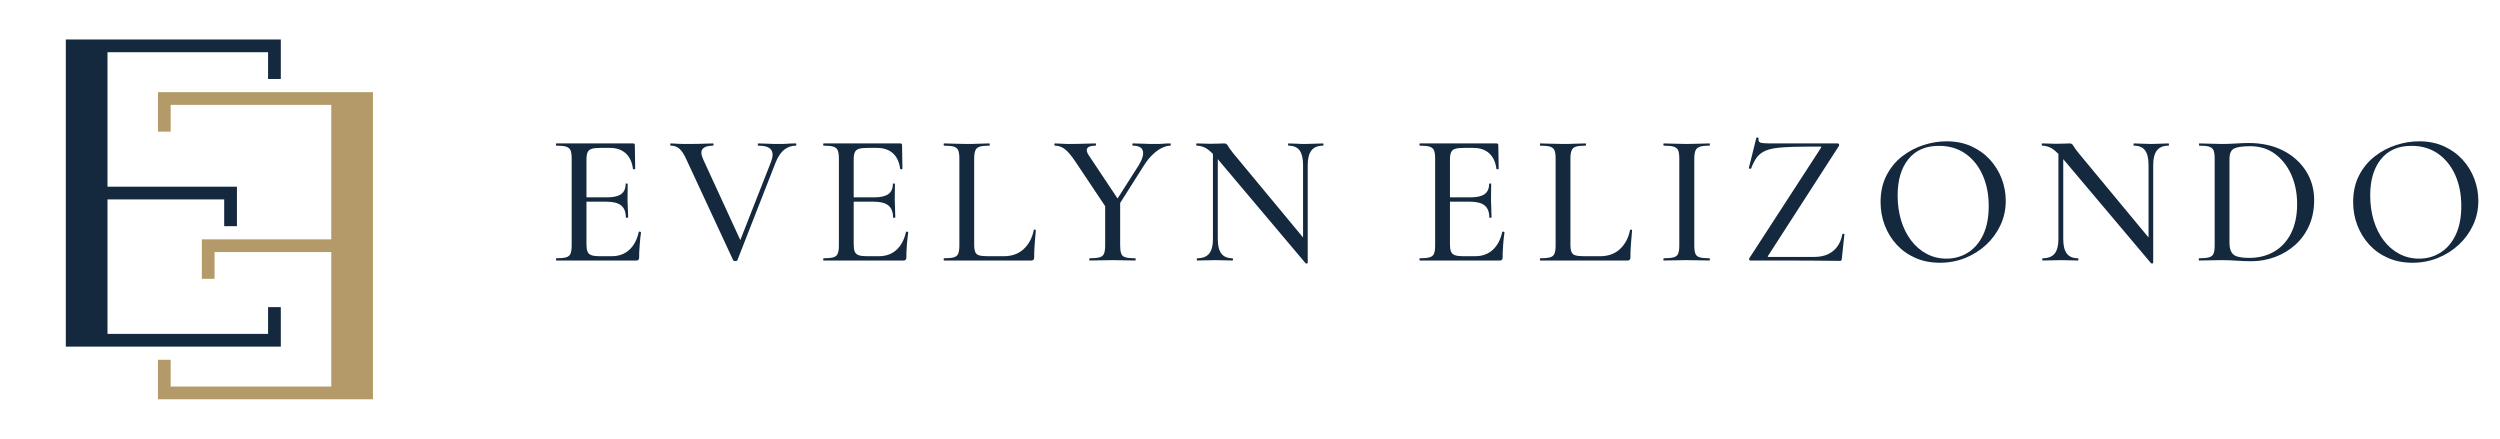
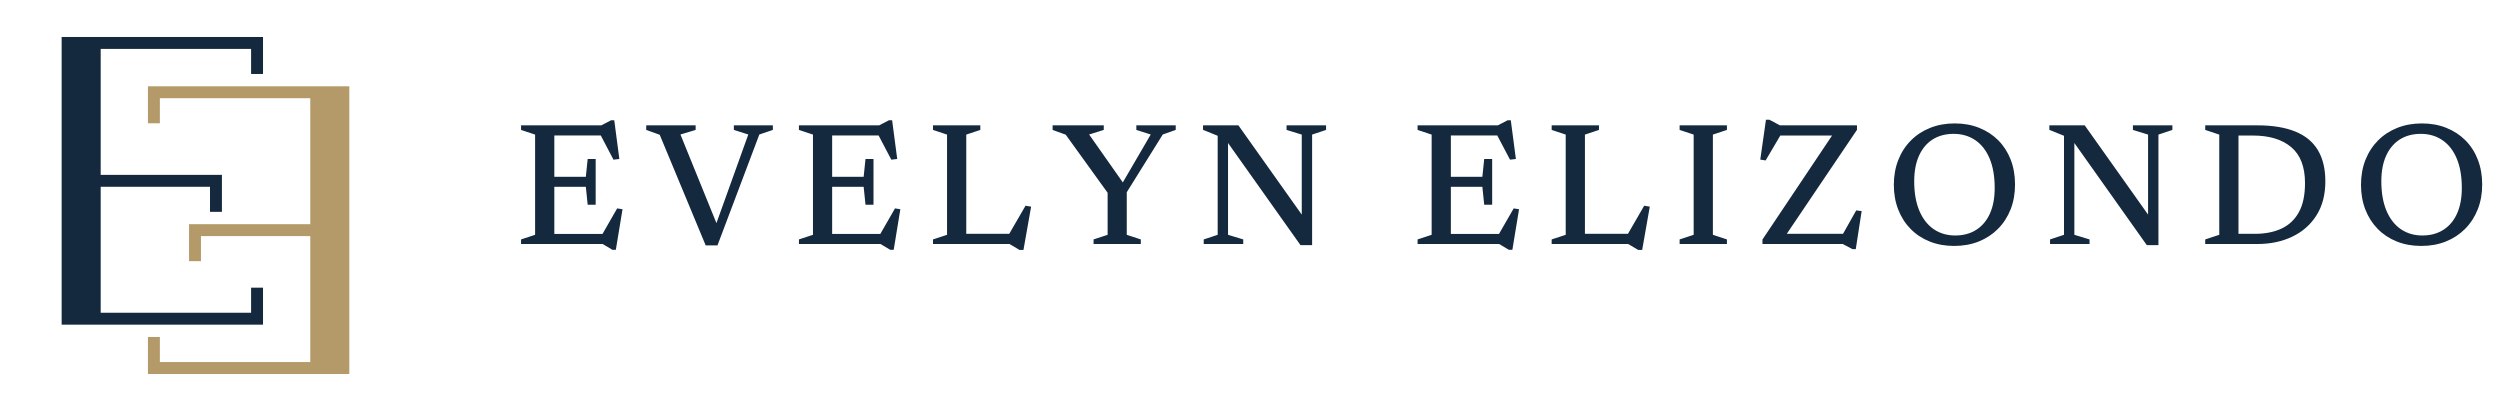
- <svg xmlns="http://www.w3.org/2000/svg" viewBox="0 0 547 96" width="547" height="96" role="img" aria-label="Evelyn Elizondo">
+ <svg xmlns="http://www.w3.org/2000/svg" viewBox="0 0 584 96" width="584" height="96" role="img" aria-label="Evelyn Elizondo">
  <g transform="translate(0 0) scale(0.96)">
    <path fill="#14283e" d="M15 9H24.5V79H15ZM24.5 9H64V11.9H24.5ZM61.1 9H64V18H61.1ZM24.5 42.55H54V45.45H24.5ZM51.1 42.55H54V51.55H51.1ZM24.5 76.1H64V79H24.5ZM61.1 70H64V79H61.1Z" />
    <path fill="#b49a68" d="M75.5 21H85V91H75.5ZM36 21H75.5V23.9H36ZM36 21H38.9V30H36ZM46 54.55H75.5V57.45H46ZM46 54.55H48.9V63.55H46ZM36 88.1H75.5V91H36ZM36 82H38.9V91H36Z" />
  </g>
-   <path fill="#14283e" d="M139.23 57L139.23 57L121.76 57Q121.64 57 121.64 56.75Q121.64 56.51 121.76 56.51L121.76 56.51Q123.16 56.51 123.87 56.30Q124.59 56.10 124.84 55.48Q125.08 54.87 125.08 53.68L125.08 53.68L125.08 34.70Q125.08 33.51 124.84 32.91Q124.59 32.32 123.87 32.09Q123.16 31.87 121.76 31.87L121.76 31.87Q121.64 31.87 121.64 31.62Q121.64 31.38 121.76 31.38L121.76 31.38L138.49 31.38Q138.90 31.38 138.90 31.74L138.90 31.74L138.98 36.91Q138.98 37.03 138.76 37.05Q138.53 37.07 138.49 36.95L138.49 36.95Q138.20 34.70 136.89 33.53Q135.58 32.36 133.45 32.36L133.45 32.36L131.36 32.36Q130.13 32.36 129.47 32.56Q128.81 32.77 128.57 33.32Q128.32 33.88 128.32 34.86L128.32 34.86L128.32 43.18L132.83 43.18Q134.92 43.18 135.91 42.47Q136.89 41.75 136.89 40.23L136.89 40.23Q136.89 40.15 137.12 40.15Q137.34 40.15 137.34 40.23L137.34 40.23Q137.34 41.50 137.32 42.20Q137.30 42.90 137.30 43.67L137.30 43.67Q137.30 44.62 137.36 45.56Q137.43 46.50 137.43 47.57L137.43 47.57Q137.43 47.65 137.18 47.65Q136.93 47.65 136.93 47.57L136.93 47.57Q136.93 45.81 135.93 44.97Q134.92 44.13 132.71 44.13L132.71 44.13L128.32 44.13L128.32 53.52Q128.32 54.50 128.55 55.05Q128.77 55.61 129.39 55.83Q130.00 56.06 131.11 56.06L131.11 56.06L133.82 56.06Q136.15 56.06 137.67 54.68Q139.19 53.31 139.76 50.77L139.76 50.77Q139.76 50.73 139.76 50.73L139.76 50.73Q139.80 50.64 140.01 50.69L140.01 50.69Q140.25 50.73 140.25 50.85L140.25 50.85Q140.09 51.96 139.97 53.52Q139.84 55.07 139.84 56.38L139.84 56.38Q139.84 57 139.23 57ZM174.12 31.38L174.12 31.38Q174.24 31.38 174.24 31.62Q174.24 31.87 174.12 31.87L174.12 31.87Q172.73 31.87 171.60 32.75Q170.47 33.63 169.69 35.60L169.69 35.60L161.33 56.96Q161.29 57.12 160.90 57.12Q160.51 57.12 160.43 56.96L160.43 56.96L150.13 34.78Q149.44 33.26 148.68 32.56Q147.92 31.87 146.77 31.87L146.77 31.87Q146.65 31.87 146.65 31.62Q146.65 31.38 146.77 31.38L146.77 31.38Q147.31 31.38 147.76 31.42Q148.21 31.46 148.74 31.48Q149.27 31.50 150.05 31.50L150.05 31.50Q151.61 31.50 152.72 31.48Q153.82 31.46 154.60 31.42Q155.38 31.38 156.00 31.38L156.00 31.38Q156.12 31.38 156.12 31.62Q156.12 31.87 156.00 31.87L156.00 31.87Q154.36 31.87 153.74 32.58Q153.13 33.30 153.87 34.90L153.87 34.90L161.98 52.53L168.71 35.39Q169.36 33.71 168.73 32.79Q168.09 31.87 165.92 31.87L165.92 31.87Q165.80 31.87 165.80 31.62Q165.80 31.38 165.92 31.38L165.92 31.38Q166.99 31.38 167.95 31.44Q168.91 31.50 170.47 31.50L170.47 31.50Q171.66 31.50 172.38 31.44Q173.09 31.38 174.12 31.38ZM197.69 57L197.69 57L180.23 57Q180.11 57 180.11 56.75Q180.11 56.51 180.23 56.51L180.23 56.51Q181.62 56.51 182.34 56.30Q183.06 56.10 183.30 55.48Q183.55 54.87 183.55 53.68L183.55 53.68L183.55 34.70Q183.55 33.51 183.30 32.91Q183.06 32.32 182.34 32.09Q181.62 31.87 180.23 31.87L180.23 31.87Q180.11 31.87 180.11 31.62Q180.11 31.38 180.23 31.38L180.23 31.38L196.96 31.38Q197.37 31.38 197.37 31.74L197.37 31.74L197.45 36.91Q197.45 37.03 197.22 37.05Q197.00 37.07 196.96 36.95L196.96 36.95Q196.67 34.70 195.36 33.53Q194.05 32.36 191.91 32.36L191.91 32.36L189.82 32.36Q188.59 32.36 187.94 32.56Q187.28 32.77 187.03 33.32Q186.79 33.88 186.79 34.86L186.79 34.86L186.79 43.18L191.30 43.18Q193.39 43.18 194.37 42.47Q195.36 41.75 195.36 40.23L195.36 40.23Q195.36 40.15 195.58 40.15Q195.81 40.15 195.81 40.23L195.81 40.23Q195.81 41.50 195.79 42.20Q195.77 42.90 195.77 43.67L195.77 43.67Q195.77 44.62 195.83 45.56Q195.89 46.50 195.89 47.57L195.89 47.57Q195.89 47.65 195.65 47.65Q195.40 47.65 195.40 47.57L195.40 47.57Q195.40 45.81 194.39 44.97Q193.39 44.13 191.18 44.13L191.18 44.13L186.79 44.13L186.79 53.52Q186.79 54.50 187.01 55.05Q187.24 55.61 187.86 55.83Q188.47 56.06 189.58 56.06L189.58 56.06L192.28 56.06Q194.62 56.06 196.14 54.68Q197.65 53.31 198.23 50.77L198.23 50.77Q198.23 50.73 198.23 50.73L198.23 50.73Q198.27 50.64 198.47 50.69L198.47 50.69Q198.72 50.73 198.72 50.85L198.72 50.85Q198.56 51.96 198.43 53.52Q198.31 55.07 198.31 56.38L198.31 56.38Q198.31 57 197.69 57ZM213.15 34.74L213.15 34.74L213.15 53.52Q213.15 54.58 213.38 55.13Q213.60 55.69 214.24 55.87Q214.87 56.06 216.15 56.06L216.15 56.06L219.63 56.06Q222.30 56.06 223.98 54.50Q225.66 52.94 226.19 50.36L226.19 50.36Q226.19 50.32 226.19 50.32L226.19 50.32Q226.23 50.23 226.44 50.23L226.44 50.23Q226.64 50.28 226.64 50.40L226.64 50.40Q226.52 51.59 226.40 53.27Q226.27 54.95 226.27 56.38L226.27 56.38Q226.27 57 225.66 57L225.66 57L206.55 57Q206.47 57 206.47 56.75Q206.47 56.51 206.55 56.51L206.55 56.51Q207.99 56.51 208.70 56.30Q209.42 56.10 209.67 55.48Q209.91 54.87 209.91 53.68L209.91 53.68L209.91 34.70Q209.91 33.51 209.67 32.91Q209.42 32.32 208.70 32.09Q207.99 31.87 206.55 31.87L206.55 31.87Q206.47 31.87 206.47 31.62Q206.47 31.38 206.55 31.38L206.55 31.38Q207.53 31.38 208.83 31.44Q210.12 31.50 211.51 31.50L211.51 31.50Q212.99 31.50 214.24 31.44Q215.49 31.38 216.47 31.38L216.47 31.38Q216.56 31.38 216.56 31.62Q216.56 31.87 216.47 31.87L216.47 31.87Q215.04 31.87 214.34 32.09Q213.64 32.32 213.40 32.93Q213.15 33.55 213.15 34.74ZM238.24 34.00L244.52 43.43L249.15 36.17Q250.38 34.12 250.05 32.99Q249.72 31.87 247.88 31.87L247.88 31.87Q247.76 31.87 247.76 31.62Q247.76 31.38 247.88 31.38L247.88 31.38Q249.07 31.38 250.11 31.44Q251.16 31.50 252.88 31.50L252.88 31.50Q253.91 31.50 254.54 31.44Q255.18 31.38 256.08 31.38L256.08 31.38Q256.16 31.38 256.16 31.62Q256.16 31.87 256.08 31.87L256.08 31.87Q255.18 31.87 254.11 32.42Q253.05 32.97 252.04 33.98Q251.04 34.98 250.18 36.38L250.18 36.38L245.09 44.41L245.09 53.68Q245.09 54.87 245.32 55.48Q245.54 56.10 246.24 56.30Q246.94 56.51 248.37 56.51L248.37 56.51Q248.49 56.51 248.49 56.75Q248.49 57 248.37 57L248.37 57Q247.39 57 246.14 56.96Q244.89 56.92 243.41 56.92L243.41 56.92Q242.02 56.92 240.72 56.96Q239.43 57 238.45 57L238.45 57Q238.33 57 238.33 56.75Q238.33 56.51 238.45 56.51L238.45 56.51Q239.88 56.51 240.60 56.30Q241.32 56.10 241.56 55.48Q241.81 54.87 241.81 53.68L241.81 53.68L241.81 45.11L235.29 35.35Q233.94 33.34 232.96 32.61Q231.97 31.87 230.82 31.87L230.82 31.87Q230.70 31.87 230.70 31.62Q230.70 31.38 230.82 31.38L230.82 31.38Q231.48 31.38 232.22 31.44Q232.96 31.50 233.61 31.50L233.61 31.50Q234.76 31.50 235.87 31.48Q236.97 31.46 237.98 31.42Q238.98 31.38 239.72 31.38L239.72 31.38Q239.80 31.38 239.80 31.62Q239.80 31.87 239.72 31.87L239.72 31.87Q238.24 31.87 237.90 32.44Q237.55 33.02 238.24 34.00L238.24 34.00ZM265.39 52.33L265.39 52.33L265.39 33.67Q264.57 32.85 263.91 32.44L263.91 32.44Q262.84 31.87 261.82 31.87L261.82 31.87Q261.74 31.87 261.74 31.62Q261.74 31.38 261.82 31.38L261.82 31.38Q262.60 31.38 263.38 31.42Q264.16 31.46 264.81 31.46L264.81 31.46Q265.80 31.46 266.62 31.42Q267.44 31.38 267.85 31.38L267.85 31.38Q268.38 31.38 268.63 31.85Q268.87 32.32 269.81 33.51L269.81 33.51L285.11 51.96L285.11 36.09Q285.11 33.96 284.35 32.91Q283.59 31.87 281.91 31.87L281.91 31.87Q281.83 31.87 281.83 31.62Q281.83 31.38 281.91 31.38L281.91 31.38Q282.77 31.38 283.67 31.44Q284.57 31.50 285.64 31.50L285.64 31.50Q286.67 31.50 287.65 31.44Q288.63 31.38 289.49 31.38L289.49 31.38Q289.58 31.38 289.58 31.62Q289.58 31.87 289.49 31.87L289.49 31.87Q287.77 31.87 286.95 32.91Q286.13 33.96 286.13 36.09L286.13 36.09L286.13 57.53Q286.13 57.62 285.95 57.64Q285.76 57.66 285.68 57.62L285.68 57.62L266.45 34.82L266.45 52.33Q266.45 54.46 267.23 55.48Q268.01 56.51 269.69 56.51L269.69 56.51Q269.77 56.51 269.77 56.75Q269.77 57 269.69 57L269.69 57Q268.83 57 267.95 56.96Q267.07 56.92 265.96 56.92L265.96 56.92Q264.89 56.92 263.87 56.96Q262.84 57 261.94 57L261.94 57Q261.86 57 261.86 56.75Q261.86 56.51 261.94 56.51L261.94 56.51Q263.75 56.51 264.57 55.48Q265.39 54.46 265.39 52.33ZM328.16 57L328.16 57L310.69 57Q310.57 57 310.57 56.75Q310.57 56.51 310.69 56.51L310.69 56.51Q312.08 56.51 312.80 56.30Q313.52 56.10 313.77 55.48Q314.01 54.87 314.01 53.68L314.01 53.68L314.01 34.70Q314.01 33.51 313.77 32.91Q313.52 32.32 312.80 32.09Q312.08 31.87 310.69 31.87L310.69 31.87Q310.57 31.87 310.57 31.62Q310.57 31.38 310.69 31.38L310.69 31.38L327.42 31.38Q327.83 31.38 327.83 31.74L327.83 31.74L327.91 36.91Q327.91 37.03 327.69 37.05Q327.46 37.07 327.42 36.95L327.42 36.95Q327.13 34.70 325.82 33.53Q324.51 32.36 322.38 32.36L322.38 32.36L320.29 32.36Q319.06 32.36 318.40 32.56Q317.74 32.77 317.50 33.32Q317.25 33.88 317.25 34.86L317.25 34.86L317.25 43.18L321.76 43.18Q323.85 43.18 324.84 42.47Q325.82 41.75 325.82 40.23L325.82 40.23Q325.82 40.15 326.05 40.15Q326.27 40.15 326.27 40.23L326.27 40.23Q326.27 41.50 326.25 42.20Q326.23 42.90 326.23 43.67L326.23 43.67Q326.23 44.62 326.29 45.56Q326.35 46.50 326.35 47.57L326.35 47.57Q326.35 47.65 326.11 47.65Q325.86 47.65 325.86 47.57L325.86 47.57Q325.86 45.81 324.86 44.97Q323.85 44.13 321.64 44.13L321.64 44.13L317.25 44.13L317.25 53.52Q317.25 54.50 317.48 55.05Q317.70 55.61 318.32 55.83Q318.93 56.06 320.04 56.06L320.04 56.06L322.75 56.06Q325.08 56.06 326.60 54.68Q328.12 53.31 328.69 50.77L328.69 50.77Q328.69 50.73 328.69 50.73L328.69 50.73Q328.73 50.64 328.94 50.69L328.94 50.69Q329.18 50.73 329.18 50.85L329.18 50.85Q329.02 51.96 328.89 53.52Q328.77 55.07 328.77 56.38L328.77 56.38Q328.77 57 328.16 57ZM343.61 34.74L343.61 34.74L343.61 53.52Q343.61 54.58 343.84 55.13Q344.06 55.69 344.70 55.87Q345.34 56.06 346.61 56.06L346.61 56.06L350.09 56.06Q352.76 56.06 354.44 54.50Q356.12 52.94 356.65 50.36L356.65 50.36Q356.65 50.32 356.65 50.32L356.65 50.32Q356.69 50.23 356.90 50.23L356.90 50.23Q357.10 50.28 357.10 50.40L357.10 50.40Q356.98 51.59 356.86 53.27Q356.73 54.95 356.73 56.38L356.73 56.38Q356.73 57 356.12 57L356.12 57L337.01 57Q336.93 57 336.93 56.75Q336.93 56.51 337.01 56.51L337.01 56.51Q338.45 56.51 339.17 56.30Q339.88 56.10 340.13 55.48Q340.37 54.87 340.37 53.68L340.37 53.68L340.37 34.70Q340.37 33.51 340.13 32.91Q339.88 32.32 339.17 32.09Q338.45 31.87 337.01 31.87L337.01 31.87Q336.93 31.87 336.93 31.62Q336.93 31.38 337.01 31.38L337.01 31.38Q338.00 31.38 339.29 31.44Q340.58 31.50 341.97 31.50L341.97 31.50Q343.45 31.50 344.70 31.44Q345.95 31.38 346.93 31.38L346.93 31.38Q347.02 31.38 347.02 31.62Q347.02 31.87 346.93 31.87L346.93 31.87Q345.50 31.87 344.80 32.09Q344.11 32.32 343.86 32.93Q343.61 33.55 343.61 34.74ZM370.71 34.78L370.71 53.68Q370.71 54.87 370.94 55.48Q371.17 56.10 371.88 56.30Q372.60 56.51 374.04 56.51L374.04 56.51Q374.12 56.51 374.12 56.75Q374.12 57 374.04 57L374.04 57Q373.01 57 371.76 56.96Q370.51 56.92 369.03 56.92L369.03 56.92Q367.60 56.92 366.33 56.96Q365.06 57 364.03 57L364.03 57Q363.95 57 363.95 56.75Q363.95 56.51 364.03 56.51L364.03 56.51Q365.47 56.51 366.20 56.30Q366.94 56.10 367.19 55.48Q367.43 54.87 367.43 53.68L367.43 53.68L367.43 34.70Q367.43 33.51 367.19 32.91Q366.94 32.32 366.20 32.09Q365.47 31.87 364.03 31.87L364.03 31.87Q363.95 31.87 363.95 31.62Q363.95 31.38 364.03 31.38L364.03 31.38Q365.06 31.38 366.33 31.44Q367.60 31.50 369.03 31.50L369.03 31.50Q370.51 31.50 371.78 31.44Q373.05 31.38 374.04 31.38L374.04 31.38Q374.12 31.38 374.12 31.62Q374.12 31.87 374.04 31.87L374.04 31.87Q372.60 31.87 371.90 32.11Q371.21 32.36 370.96 32.97Q370.71 33.59 370.71 34.78L370.71 34.78ZM382.77 56.47L382.77 56.47L398.39 32.40Q398.51 32.20 398.49 32.13Q398.47 32.07 398.18 32.07L398.18 32.07Q394.66 32.07 392.24 32.13Q389.82 32.20 388.28 32.44Q386.75 32.69 385.80 33.22Q384.86 33.75 384.27 34.61Q383.67 35.47 383.14 36.87L383.14 36.87Q383.10 36.95 382.85 36.91L382.85 36.91Q382.65 36.87 382.65 36.79L382.65 36.79Q382.65 36.79 382.65 36.75L382.65 36.75L384.29 30.14Q384.33 30.06 384.57 30.10L384.57 30.10Q384.78 30.14 384.78 30.19L384.78 30.19Q384.78 30.23 384.78 30.23L384.78 30.23Q384.65 30.96 385.11 31.17Q385.56 31.38 387.11 31.38L387.11 31.38L402.08 31.38Q402.28 31.38 402.37 31.56Q402.45 31.74 402.37 31.91L402.37 31.91L386.91 55.89Q386.75 56.10 386.79 56.16Q386.83 56.22 387.11 56.22L387.11 56.22L396.87 56.22Q398.64 56.22 399.91 55.65Q401.18 55.07 402.00 53.95Q402.82 52.82 403.10 51.26L403.10 51.26Q403.15 51.14 403.35 51.14Q403.56 51.14 403.56 51.26L403.56 51.26L402.98 56.67Q402.98 56.80 402.90 56.94Q402.82 57.08 402.61 57.08L402.61 57.08Q399.58 57.04 396.20 57.02Q392.81 57 389.45 57L389.45 57L382.97 57Q382.81 57 382.73 56.82Q382.65 56.63 382.77 56.47ZM424.47 57.49L424.47 57.49Q421.51 57.49 419.12 56.45Q416.72 55.40 415.02 53.56Q413.31 51.71 412.39 49.31Q411.47 46.91 411.47 44.21L411.47 44.21Q411.47 40.89 412.76 38.39Q414.05 35.88 416.18 34.22Q418.32 32.56 420.86 31.74Q423.40 30.92 425.90 30.92L425.90 30.92Q428.94 30.92 431.33 32.01Q433.73 33.10 435.41 34.94Q437.09 36.79 437.98 39.12Q438.86 41.46 438.86 43.92L438.86 43.92Q438.86 46.79 437.71 49.25Q436.56 51.71 434.57 53.56Q432.58 55.40 429.98 56.45Q427.38 57.49 424.47 57.49ZM425.90 56.59L425.90 56.59Q428.48 56.59 430.60 55.26Q432.71 53.92 433.92 51.36Q435.13 48.80 435.13 45.07L435.13 45.07Q435.13 41.26 433.79 38.28Q432.46 35.31 430.02 33.61Q427.58 31.91 424.22 31.91L424.22 31.91Q419.91 31.91 417.56 34.82Q415.20 37.73 415.20 42.77L415.20 42.77Q415.20 45.68 415.96 48.21Q416.72 50.73 418.15 52.61Q419.59 54.50 421.56 55.54Q423.52 56.59 425.90 56.59ZM450.38 52.33L450.38 52.33L450.38 33.67Q449.56 32.85 448.90 32.44L448.90 32.44Q447.84 31.87 446.81 31.87L446.81 31.87Q446.73 31.87 446.73 31.62Q446.73 31.38 446.81 31.38L446.81 31.38Q447.59 31.38 448.37 31.42Q449.15 31.46 449.80 31.46L449.80 31.46Q450.79 31.46 451.61 31.42Q452.43 31.38 452.84 31.38L452.84 31.38Q453.37 31.38 453.62 31.85Q453.86 32.32 454.81 33.51L454.81 33.51L470.10 51.96L470.10 36.09Q470.10 33.96 469.34 32.91Q468.58 31.87 466.90 31.87L466.90 31.87Q466.82 31.87 466.82 31.62Q466.82 31.38 466.90 31.38L466.90 31.38Q467.76 31.38 468.66 31.44Q469.57 31.50 470.63 31.50L470.63 31.50Q471.66 31.50 472.64 31.44Q473.63 31.38 474.49 31.38L474.49 31.38Q474.57 31.38 474.57 31.62Q474.57 31.87 474.49 31.87L474.49 31.87Q472.76 31.87 471.94 32.91Q471.12 33.96 471.12 36.09L471.12 36.09L471.12 57.53Q471.12 57.62 470.94 57.64Q470.75 57.66 470.67 57.62L470.67 57.62L451.44 34.82L451.44 52.33Q451.44 54.46 452.22 55.48Q453.00 56.51 454.68 56.51L454.68 56.51Q454.76 56.51 454.76 56.75Q454.76 57 454.68 57L454.68 57Q453.82 57 452.94 56.96Q452.06 56.92 450.95 56.92L450.95 56.92Q449.89 56.92 448.86 56.96Q447.84 57 446.93 57L446.93 57Q446.85 57 446.85 56.75Q446.85 56.51 446.93 56.51L446.93 56.51Q448.74 56.51 449.56 55.48Q450.38 54.46 450.38 52.33ZM492.53 57.16L492.53 57.16Q491.30 57.16 489.49 57.04Q487.69 56.92 486.17 56.92L486.17 56.92Q484.78 56.92 483.49 56.96Q482.19 57 481.17 57L481.17 57Q481.09 57 481.09 56.75Q481.09 56.51 481.17 56.51L481.17 56.51Q482.60 56.51 483.34 56.30Q484.08 56.10 484.33 55.48Q484.57 54.87 484.57 53.68L484.57 53.68L484.57 34.70Q484.57 33.51 484.33 32.91Q484.08 32.32 483.36 32.09Q482.64 31.87 481.25 31.87L481.25 31.87Q481.13 31.87 481.13 31.62Q481.13 31.38 481.25 31.38L481.25 31.38Q482.28 31.38 483.53 31.44Q484.78 31.50 486.17 31.50L486.17 31.50Q487.56 31.50 489.18 31.40Q490.80 31.29 491.95 31.29L491.95 31.29Q496.30 31.29 499.52 32.93Q502.73 34.57 504.54 37.40Q506.34 40.23 506.34 43.76L506.34 43.76Q506.34 46.83 505.26 49.31Q504.17 51.79 502.24 53.54Q500.32 55.28 497.81 56.22Q495.31 57.16 492.53 57.16ZM492.12 56.43L492.12 56.43Q495.19 56.43 497.55 55.07Q499.91 53.72 501.26 51.08Q502.61 48.43 502.61 44.66L502.61 44.66Q502.61 41.09 501.34 38.24Q500.07 35.39 497.79 33.69Q495.52 31.99 492.36 31.99L492.36 31.99Q489.90 31.99 488.86 32.48Q487.81 32.97 487.81 34.78L487.81 34.78L487.81 53.23Q487.81 54.87 488.63 55.65Q489.45 56.43 492.12 56.43ZM527.87 57.49L527.87 57.49Q524.92 57.49 522.52 56.45Q520.12 55.40 518.42 53.56Q516.72 51.71 515.79 49.31Q514.87 46.91 514.87 44.21L514.87 44.21Q514.87 40.89 516.16 38.39Q517.45 35.88 519.59 34.22Q521.72 32.56 524.26 31.74Q526.80 30.92 529.30 30.92L529.30 30.92Q532.34 30.92 534.74 32.01Q537.13 33.10 538.81 34.94Q540.50 36.79 541.38 39.12Q542.26 41.46 542.26 43.92L542.26 43.92Q542.26 46.79 541.11 49.25Q539.96 51.71 537.97 53.56Q535.99 55.40 533.38 56.45Q530.78 57.49 527.87 57.49ZM529.30 56.59L529.30 56.59Q531.89 56.59 534.00 55.26Q536.11 53.92 537.32 51.36Q538.53 48.80 538.53 45.07L538.53 45.07Q538.53 41.26 537.20 38.28Q535.86 35.31 533.42 33.61Q530.98 31.91 527.62 31.91L527.62 31.91Q523.32 31.91 520.96 34.82Q518.60 37.73 518.60 42.77L518.60 42.77Q518.60 45.68 519.36 48.21Q520.12 50.73 521.55 52.61Q522.99 54.50 524.96 55.54Q526.92 56.59 529.30 56.59Z" />
+   <path fill="#14283e" d="M137.28 37.14L139.15 37.14L139.15 47.82L137.28 47.82L136.85 43.63L129.49 43.63L129.49 54.64L140.75 54.64L144.17 48.68L145.42 48.88L143.86 58.35L143.04 58.35L140.79 57L121.72 57L121.72 55.93L125.00 54.85L125.00 31.44L121.72 30.35L121.72 29.28L140.48 29.28L142.75 28.09L143.49 28.09L144.68 37.14L143.31 37.30L140.34 31.64L129.49 31.64L129.49 41.30L136.85 41.30L137.28 37.14ZM164.85 57.33L154.11 31.48L150.96 30.35L150.96 29.28L162.50 29.28L162.50 30.35L158.95 31.42L167.36 52.12L174.80 31.42L171.43 30.35L171.43 29.28L180.54 29.28L180.54 30.35L177.38 31.42L167.60 57.33L164.85 57.33ZM202.18 37.14L204.05 37.14L204.05 47.82L202.18 47.82L201.75 43.63L194.39 43.63L194.39 54.64L205.65 54.64L209.07 48.68L210.32 48.88L208.77 58.35L207.95 58.35L205.69 57L186.63 57L186.63 55.93L189.91 54.85L189.91 31.44L186.63 30.35L186.63 29.28L205.38 29.28L207.66 28.09L208.40 28.09L209.59 37.14L208.21 37.30L205.24 31.64L194.39 31.64L194.39 41.30L201.75 41.30L202.18 37.14ZM240.87 48.27L239.08 58.39L238.16 58.39L235.83 57L217.95 57L217.95 55.93L221.23 54.85L221.23 31.44L217.95 30.35L217.95 29.28L229.00 29.28L229.00 30.35L225.72 31.44L225.72 54.62L235.76 54.62L239.56 48.06L240.87 48.27ZM258.74 45.03L248.95 31.46L245.89 30.35L245.89 29.28L257.84 29.28L257.84 30.35L254.42 31.42L262.29 42.61L268.81 31.42L265.45 30.35L265.45 29.28L274.65 29.28L274.65 30.35L271.62 31.42L263.21 44.91L263.21 54.85L266.49 55.93L266.49 57L255.46 57L255.46 55.93L258.74 54.85L258.74 45.03ZM281.19 55.93L284.45 54.85L284.45 31.72L281.03 30.33L281.03 29.28L289.29 29.28L304.09 50.13L304.09 31.44L300.54 30.35L300.54 29.28L309.77 29.28L309.77 30.35L306.51 31.44L306.51 57.27L303.80 57.27L286.87 33.40L286.87 54.85L290.42 55.93L290.42 57L281.19 57L281.19 55.93ZM346.71 37.14L348.57 37.14L348.57 47.82L346.71 47.82L346.28 43.63L338.92 43.63L338.92 54.64L350.17 54.64L353.60 48.68L354.85 48.88L353.29 58.35L352.47 58.35L350.21 57L331.15 57L331.15 55.93L334.43 54.85L334.43 31.44L331.15 30.35L331.15 29.28L349.91 29.28L352.18 28.09L352.92 28.09L354.11 37.14L352.74 37.30L349.76 31.64L338.92 31.64L338.92 41.30L346.28 41.30L346.71 37.14ZM385.39 48.27L383.61 58.39L382.69 58.39L380.35 57L362.47 57L362.47 55.93L365.75 54.85L365.75 31.44L362.47 30.35L362.47 29.28L373.52 29.28L373.52 30.35L370.24 31.44L370.24 54.62L380.29 54.62L384.08 48.06L385.39 48.27ZM400.13 54.85L403.41 55.93L403.41 57L392.36 57L392.36 55.93L395.64 54.85L395.64 31.44L392.36 30.35L392.36 29.28L403.41 29.28L403.41 30.35L400.13 31.44L400.13 54.85ZM415.79 29.28L433.79 29.28L433.79 30.33L417.39 54.62L430.53 54.62L433.61 49.15L434.88 49.31L433.51 58.19L432.71 58.19L430.47 57L411.71 57L411.71 55.95L427.97 31.66L415.88 31.66L412.45 37.48L411.20 37.28L412.53 27.97L413.33 27.97L415.79 29.28ZM456.63 28.83L456.63 28.83Q459.77 28.83 462.35 29.87Q464.93 30.90 466.81 32.79Q468.68 34.68 469.70 37.30Q470.71 39.92 470.71 43.10L470.71 43.10Q470.71 46.28 469.68 48.90Q468.64 51.53 466.75 53.44Q464.85 55.36 462.25 56.41Q459.64 57.45 456.49 57.45L456.49 57.45Q453.37 57.45 450.78 56.42Q448.18 55.38 446.32 53.48Q444.45 51.59 443.43 48.96Q442.40 46.34 442.40 43.18L442.40 43.18Q442.40 40.01 443.44 37.37Q444.47 34.74 446.38 32.82Q448.29 30.90 450.89 29.87Q453.49 28.83 456.63 28.83ZM456.73 55.01L456.73 55.01Q459.58 55.01 461.65 53.69Q463.72 52.37 464.84 49.90Q465.96 47.43 465.96 43.92L465.96 43.92Q465.96 39.84 464.77 37.02Q463.58 34.20 461.42 32.74Q459.25 31.27 456.38 31.27L456.38 31.27Q453.53 31.27 451.46 32.58Q449.39 33.90 448.28 36.38Q447.16 38.86 447.16 42.34L447.16 42.34Q447.16 46.40 448.36 49.23Q449.56 52.06 451.72 53.54Q453.88 55.01 456.73 55.01ZM478.89 55.93L482.15 54.85L482.15 31.72L478.73 30.33L478.73 29.28L486.99 29.28L501.79 50.13L501.79 31.44L498.25 30.35L498.25 29.28L507.47 29.28L507.47 30.35L504.21 31.44L504.21 57.27L501.50 57.27L484.57 33.40L484.57 54.85L488.12 55.93L488.12 57L478.89 57L478.89 55.93ZM527.31 57L515.14 57L515.14 55.93L518.42 54.85L518.42 31.44L515.14 30.35L515.14 29.28L527.29 29.28Q532.62 29.28 536.16 30.72Q539.70 32.15 541.45 35.06Q543.20 37.98 543.20 42.36L543.20 42.36Q543.20 47.02 541.14 50.29Q539.08 53.56 535.48 55.28Q531.89 57 527.31 57L527.31 57ZM538.45 42.77L538.45 42.77Q538.45 37.09 535.24 34.38Q532.03 31.66 526.25 31.66L526.25 31.66L522.91 31.66L522.91 54.62L526.76 54.62Q530.33 54.62 532.95 53.40Q535.58 52.18 537.01 49.58Q538.45 46.98 538.45 42.77ZM565.75 28.83L565.75 28.83Q568.89 28.83 571.47 29.87Q574.05 30.90 575.93 32.79Q577.81 34.68 578.82 37.30Q579.84 39.92 579.84 43.10L579.84 43.10Q579.84 46.28 578.80 48.90Q577.77 51.53 575.87 53.44Q573.97 55.36 571.37 56.41Q568.77 57.45 565.61 57.45L565.61 57.45Q562.49 57.45 559.90 56.42Q557.31 55.38 555.44 53.48Q553.58 51.59 552.55 48.96Q551.53 46.34 551.53 43.18L551.53 43.18Q551.53 40.01 552.56 37.37Q553.60 34.74 555.50 32.82Q557.41 30.90 560.01 29.87Q562.62 28.83 565.75 28.83ZM565.85 55.01L565.85 55.01Q568.70 55.01 570.77 53.69Q572.85 52.37 573.96 49.90Q575.08 47.43 575.08 43.92L575.08 43.92Q575.08 39.84 573.89 37.02Q572.70 34.20 570.54 32.74Q568.38 31.27 565.51 31.27L565.51 31.27Q562.66 31.27 560.59 32.58Q558.52 33.90 557.40 36.38Q556.28 38.86 556.28 42.34L556.28 42.34Q556.28 46.40 557.48 49.23Q558.68 52.06 560.84 53.54Q563.01 55.01 565.85 55.01Z" />
</svg>
